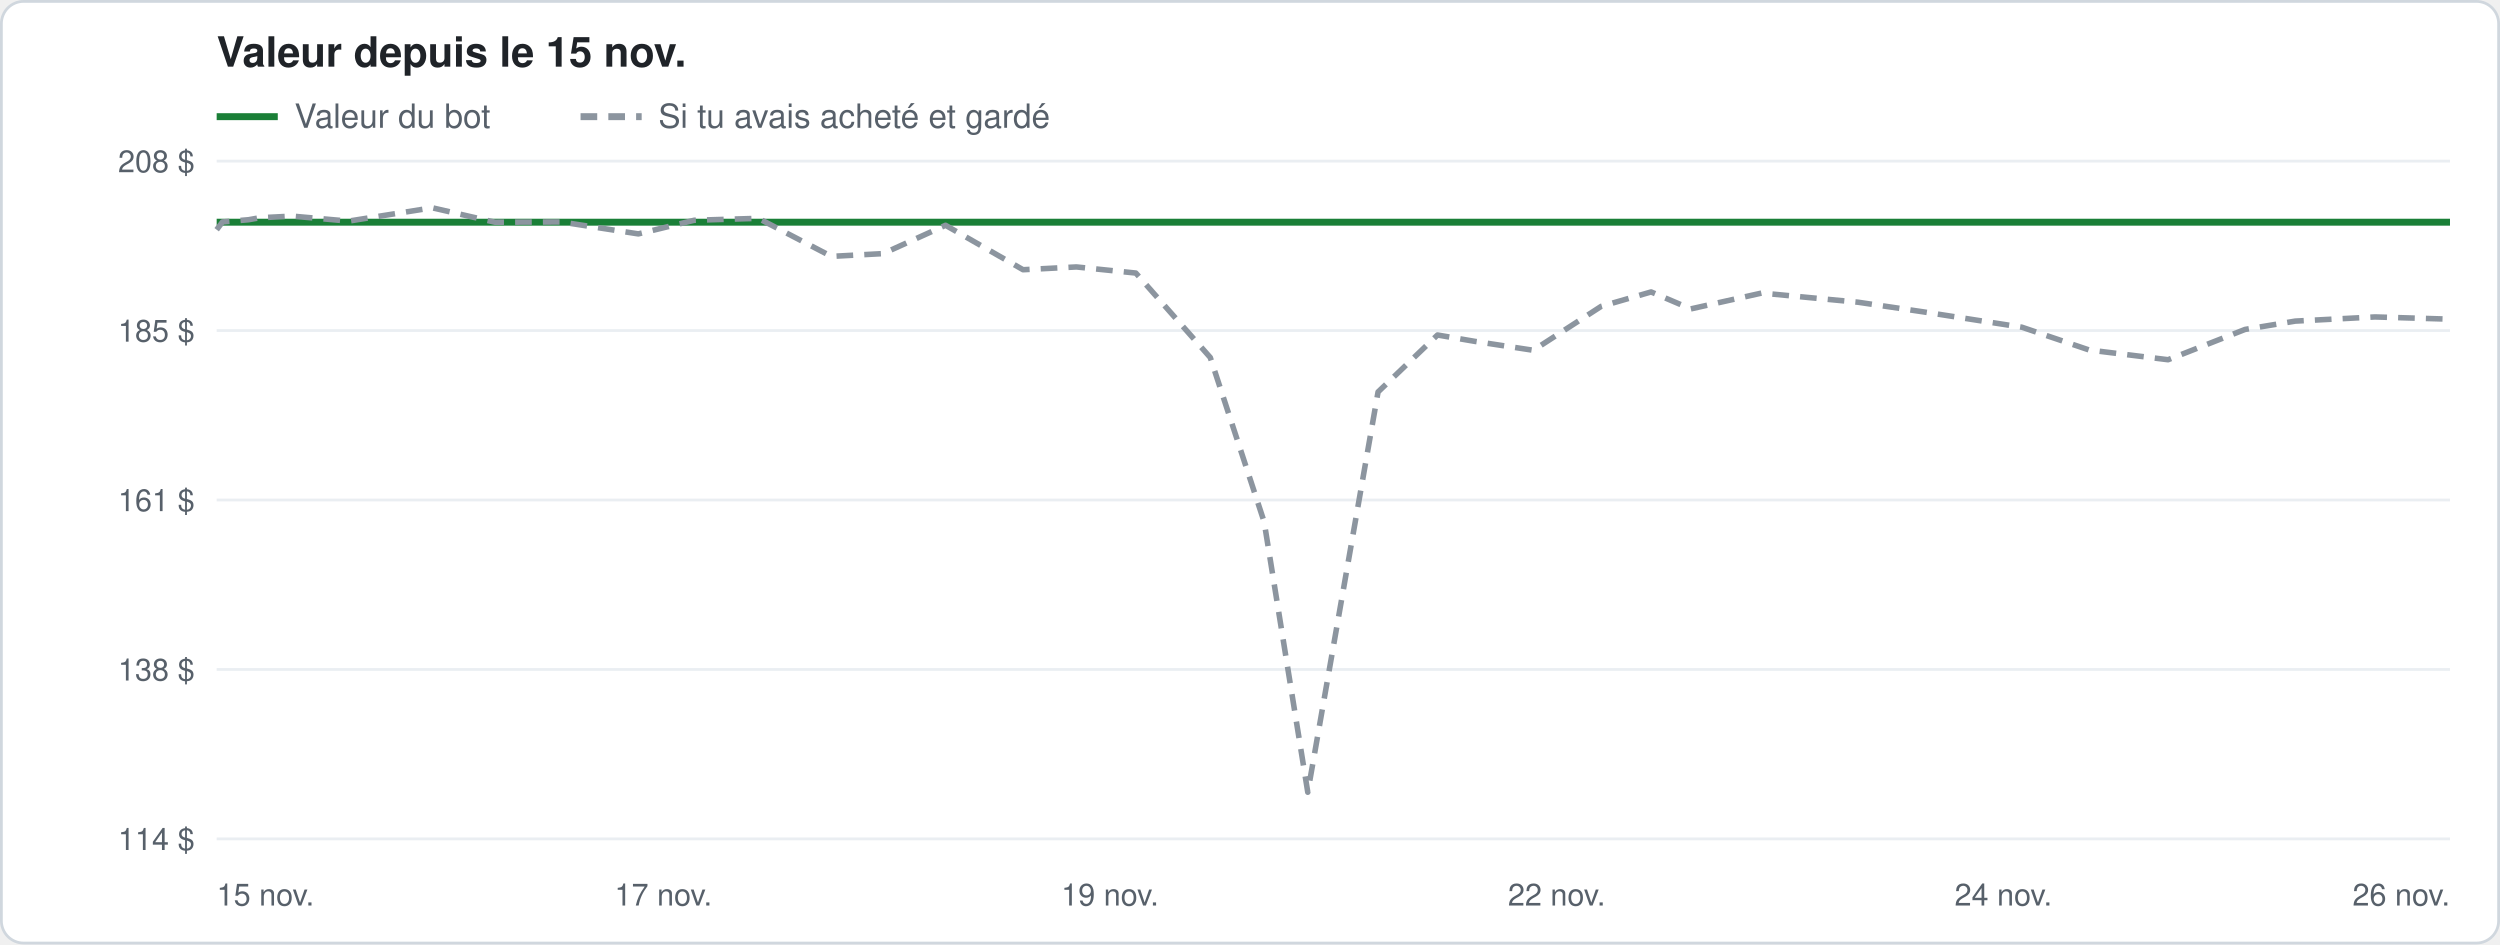
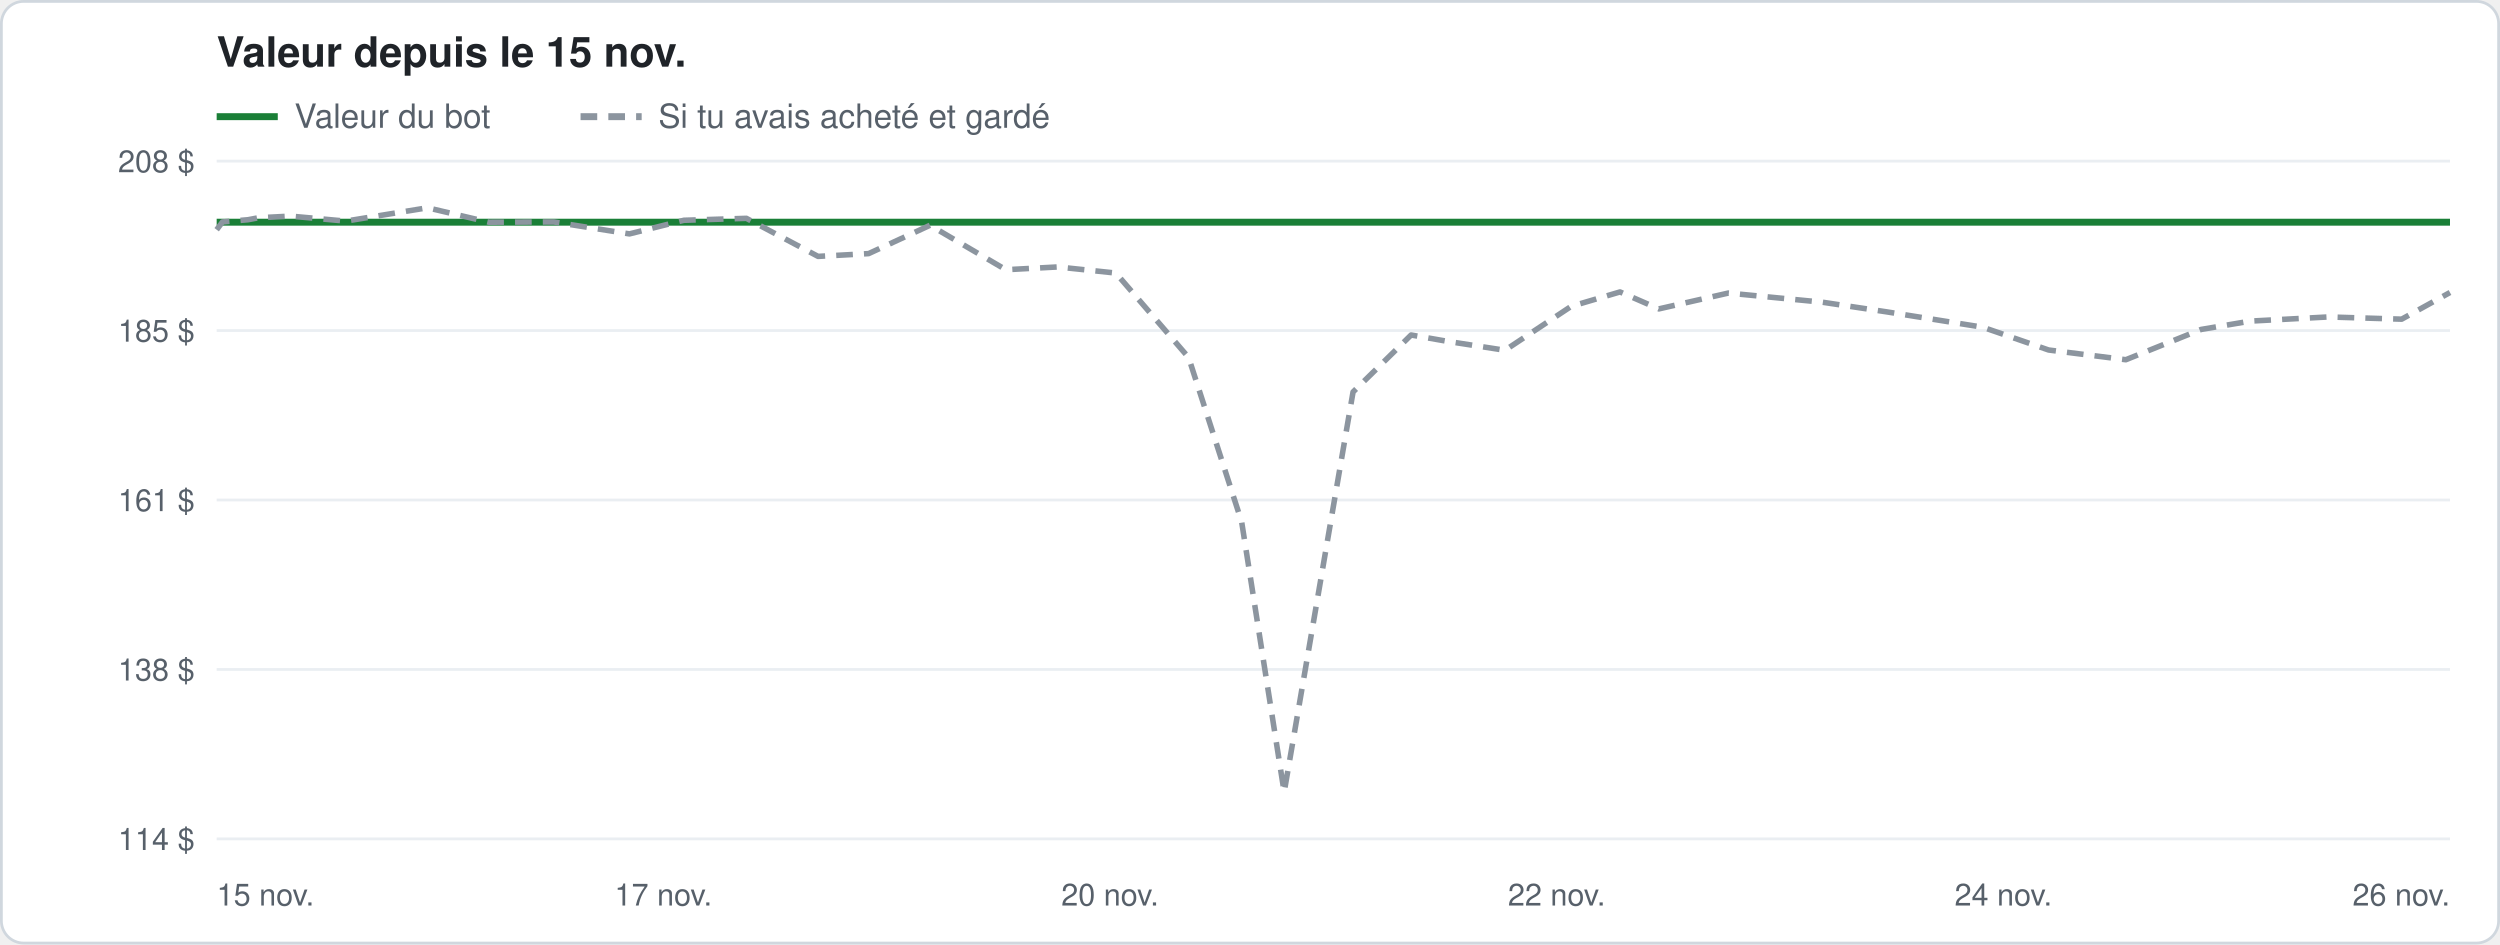
<svg xmlns="http://www.w3.org/2000/svg" width="900" height="340" viewBox="0 0 900 340" font-family="-apple-system, Segoe UI, Helvetica, Arial, sans-serif">
  <rect x="0.5" y="0.5" width="899" height="339" rx="8" fill="#ffffff" stroke="#d0d7de" />
  <text x="78" y="24" font-size="15" font-weight="600" fill="#1f2328">Valeur depuis le 15 nov.</text>
  <line x1="78" y1="42" x2="100" y2="42" stroke="#1a7f37" stroke-width="2.5" />
  <text x="106" y="46" font-size="12" fill="#57606a">Valeur du bot</text>
  <line x1="209" y1="42" x2="231" y2="42" stroke="#8c959f" stroke-width="2.5" stroke-dasharray="6 4" />
  <text x="237" y="46" font-size="12" fill="#57606a">Si tu avais acheté et gardé</text>
  <line x1="78" y1="302.0" x2="882" y2="302.0" stroke="#eaeef2" />
  <text x="70" y="306.0" font-size="11" fill="#57606a" text-anchor="end">114 $</text>
  <line x1="78" y1="241.0" x2="882" y2="241.0" stroke="#eaeef2" />
  <text x="70" y="245.0" font-size="11" fill="#57606a" text-anchor="end">138 $</text>
  <line x1="78" y1="180.0" x2="882" y2="180.0" stroke="#eaeef2" />
  <text x="70" y="184.0" font-size="11" fill="#57606a" text-anchor="end">161 $</text>
  <line x1="78" y1="119.0" x2="882" y2="119.0" stroke="#eaeef2" />
  <text x="70" y="123.0" font-size="11" fill="#57606a" text-anchor="end">185 $</text>
  <line x1="78" y1="58.0" x2="882" y2="58.0" stroke="#eaeef2" />
  <text x="70" y="62.0" font-size="11" fill="#57606a" text-anchor="end">208 $</text>
  <text x="78.0" y="326" font-size="11" fill="#57606a" text-anchor="start">15 nov.</text>
  <text x="238.8" y="326" font-size="11" fill="#57606a" text-anchor="middle">17 nov.</text>
-   <text x="399.6" y="326" font-size="11" fill="#57606a" text-anchor="middle">19 nov.</text>
+   <text x="399.6" y="326" font-size="11" fill="#57606a" text-anchor="middle">20 nov.</text>
  <text x="560.4" y="326" font-size="11" fill="#57606a" text-anchor="middle">22 nov.</text>
  <text x="721.2" y="326" font-size="11" fill="#57606a" text-anchor="middle">24 nov.</text>
  <text x="882.0" y="326" font-size="11" fill="#57606a" text-anchor="end">26 nov.</text>
-   <polyline points="78.0,80.0 80.1,80.0 89.5,80.0 93.4,80.0 105.2,80.0 125.5,80.0 155.6,80.0 178.2,80.0 202.0,80.0 229.8,80.0 249.9,80.0 273.0,80.0 299.3,80.0 317.9,80.0 340.4,80.0 368.3,80.0 387.5,80.0 408.9,80.0 435.7,80.0 455.1,80.0 470.8,80.0 496.1,80.0 517.5,80.0 531.0,80.0 552.0,80.0 576.4,80.0 594.4,80.0 608.7,80.0 634.2,80.0 668.9,80.0 692.6,80.0 727.9,80.0 752.1,80.0 780.5,80.0 808.2,80.0 826.3,80.0 855.0,80.0 882.0,80.0" fill="none" stroke="#1a7f37" stroke-width="2.5" stroke-linejoin="round" />
-   <polyline points="78.0,82.7 80.1,79.9 89.5,79.1 93.4,78.4 105.2,77.8 125.5,79.6 155.6,74.8 178.2,80.0 202.0,79.9 229.8,84.2 249.9,79.3 273.0,78.6 299.3,92.3 317.9,91.3 340.4,81.1 368.3,97.1 387.5,96.1 408.9,98.3 435.7,128.7 455.1,187.9 470.8,285.2 496.1,141.1 517.5,120.6 531.0,122.9 552.0,126.1 576.4,110.3 594.4,105.1 608.7,111.2 634.2,105.5 668.9,108.8 692.6,112.3 727.9,117.8 752.1,126.0 780.5,129.5 808.2,118.6 826.3,115.6 855.0,114.1 882.0,114.9" fill="none" stroke="#8c959f" stroke-width="2" stroke-linejoin="round" stroke-dasharray="6 4" />
+   <polyline points="78.0,80.0 80.1,80.0 89.3,80.0 93.0,80.0 104.6,80.0 124.5,80.0 153.9,80.0 176.0,80.0 199.3,80.0 226.6,80.0 246.2,80.0 268.7,80.0 294.5,80.0 312.7,80.0 334.8,80.0 362.1,80.0 380.8,80.0 401.7,80.0 427.9,80.0 447.0,80.0 462.3,80.0 487.1,80.0 508.0,80.0 521.2,80.0 541.8,80.0 565.6,80.0 583.2,80.0 597.2,80.0 622.2,80.0 656.1,80.0 679.4,80.0 713.8,80.0 737.5,80.0 765.3,80.0 792.4,80.0 810.1,80.0 838.2,80.0 864.6,80.0 882.0,80.0" fill="none" stroke="#1a7f37" stroke-width="2.5" stroke-linejoin="round" />
+   <polyline points="78.0,82.7 80.1,79.9 89.3,79.1 93.0,78.4 104.6,77.8 124.5,79.6 153.9,74.8 176.0,80.0 199.3,79.9 226.6,84.2 246.2,79.3 268.7,78.6 294.5,92.3 312.7,91.3 334.8,81.1 362.1,97.1 380.8,96.1 401.7,98.3 427.9,128.7 447.0,187.9 462.3,285.2 487.1,141.1 508.0,120.6 521.2,122.9 541.8,126.1 565.6,110.3 583.2,105.1 597.2,111.2 622.2,105.5 656.1,108.8 679.4,112.3 713.8,117.8 737.5,126.0 765.3,129.5 792.4,118.6 810.1,115.6 838.2,114.1 864.6,114.9 882.0,105.3" fill="none" stroke="#8c959f" stroke-width="2" stroke-linejoin="round" stroke-dasharray="6 4" />
</svg>
